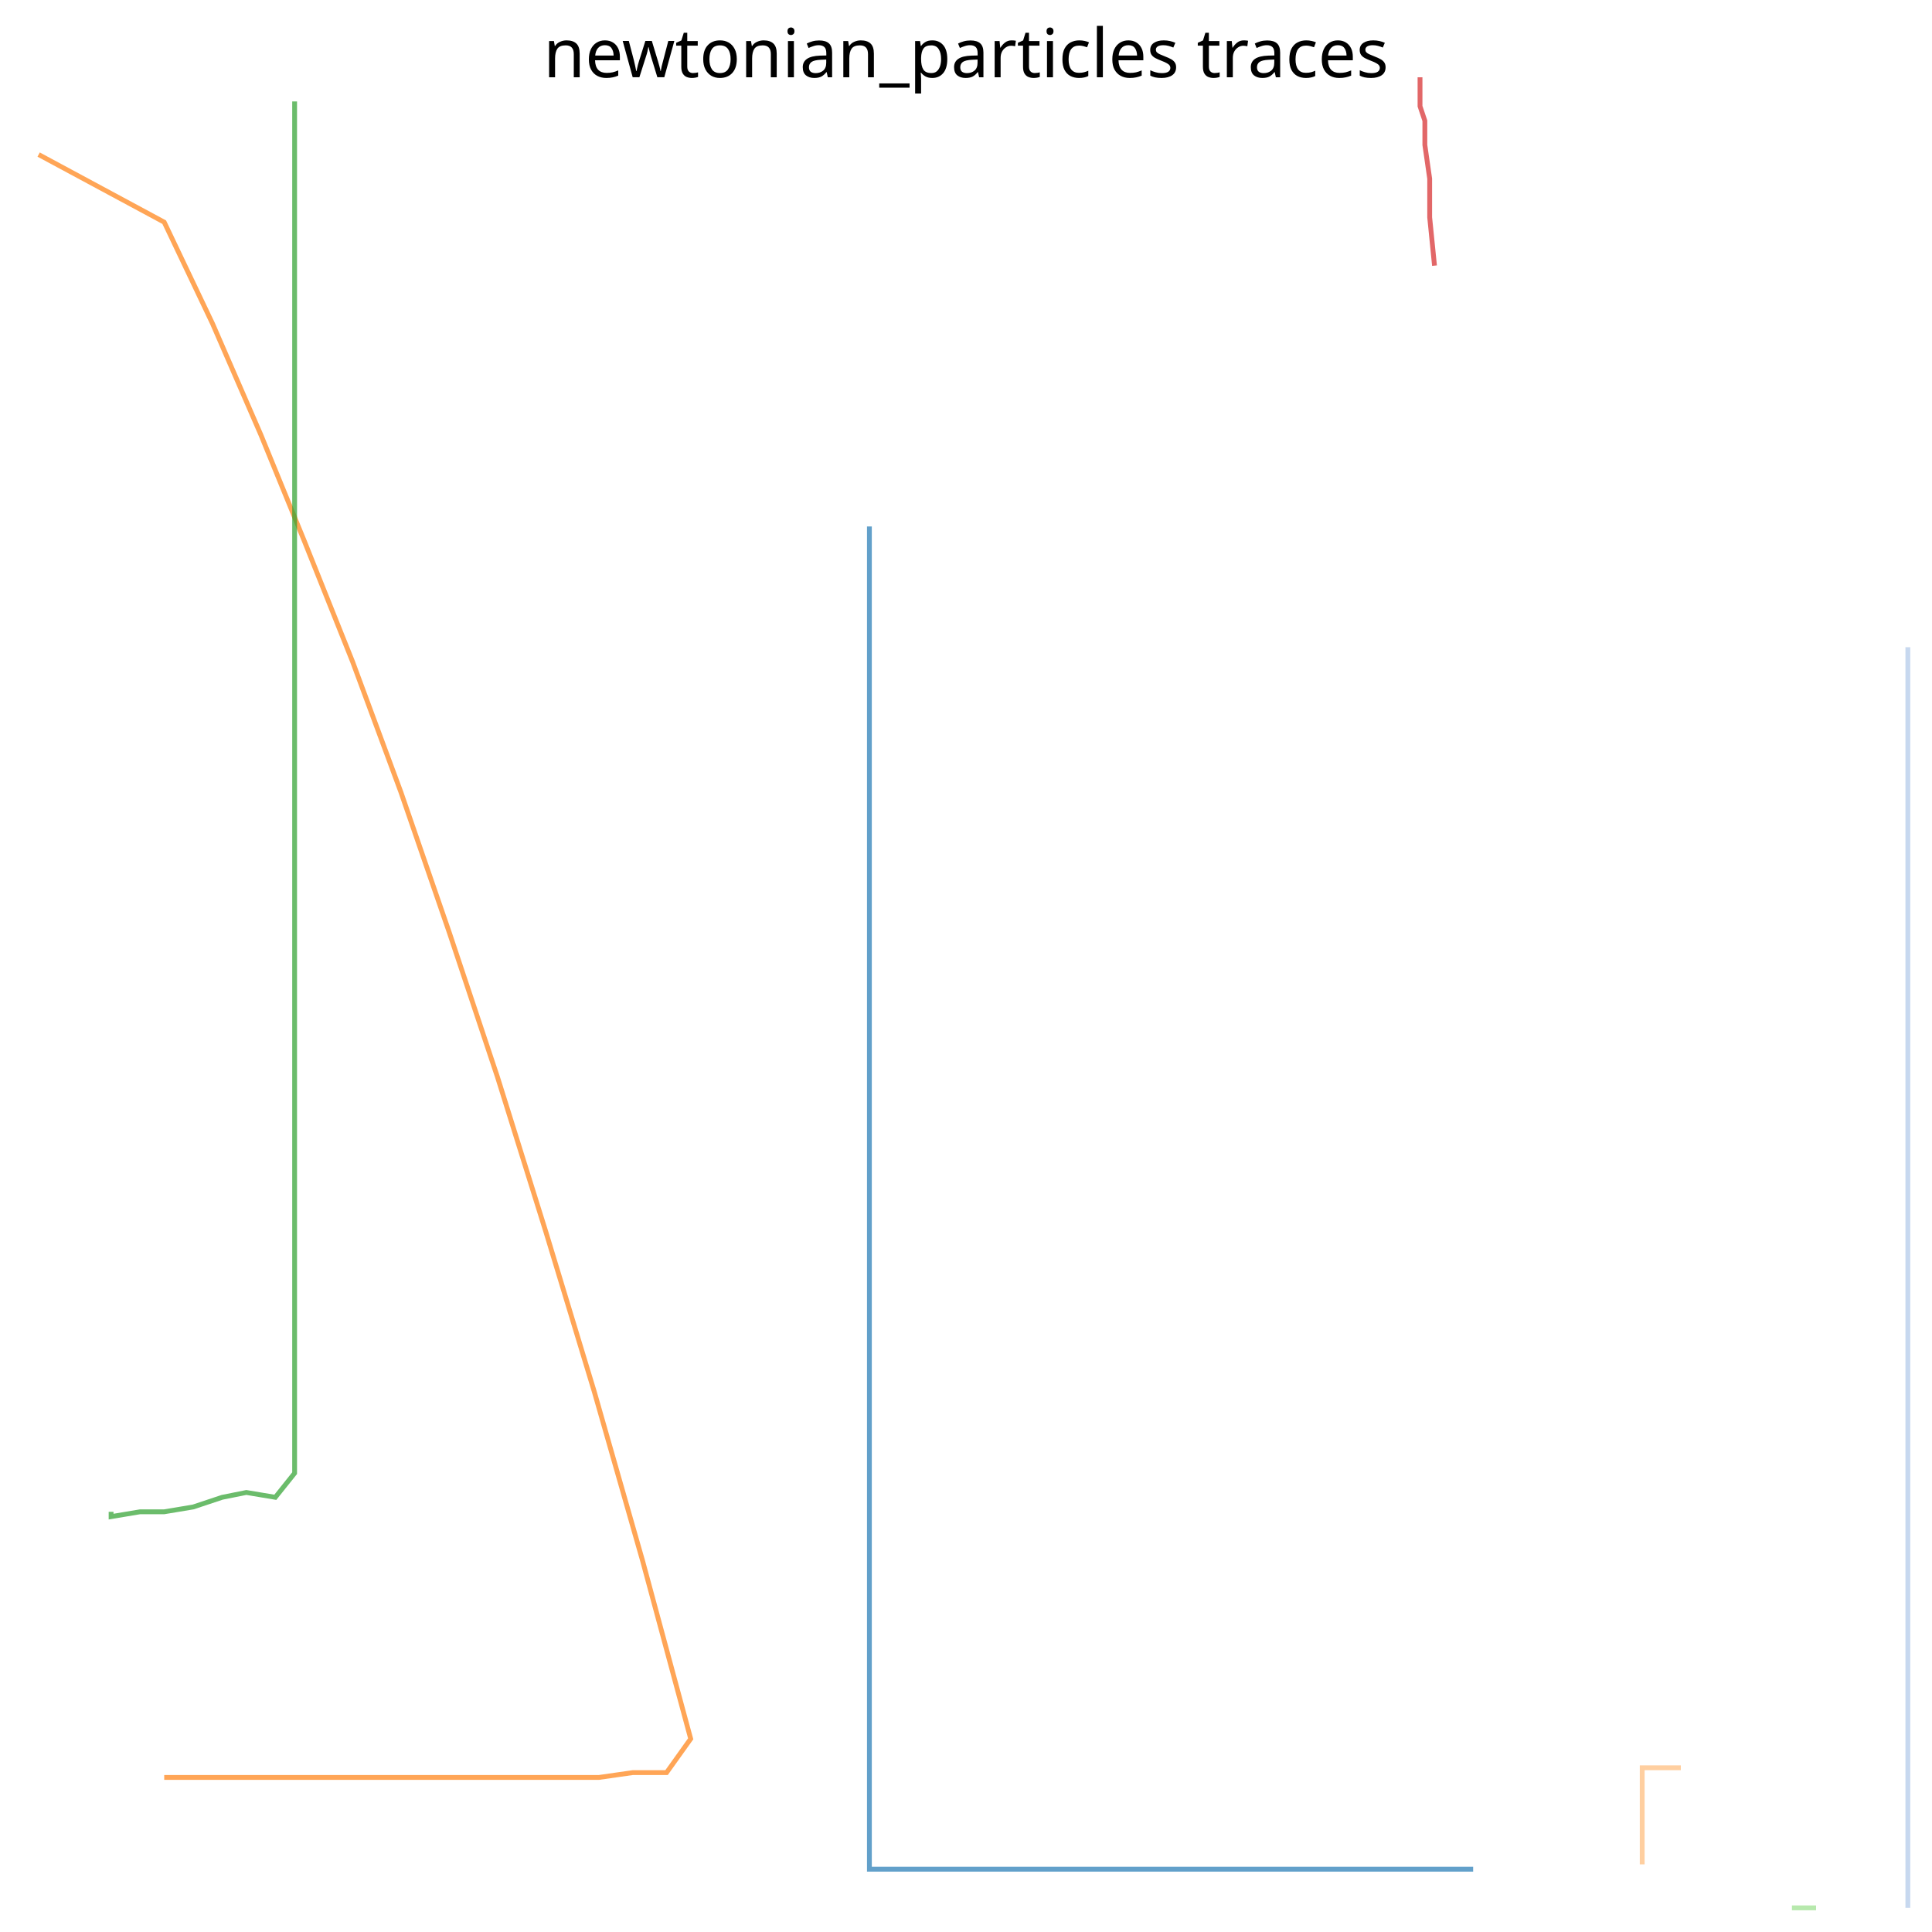
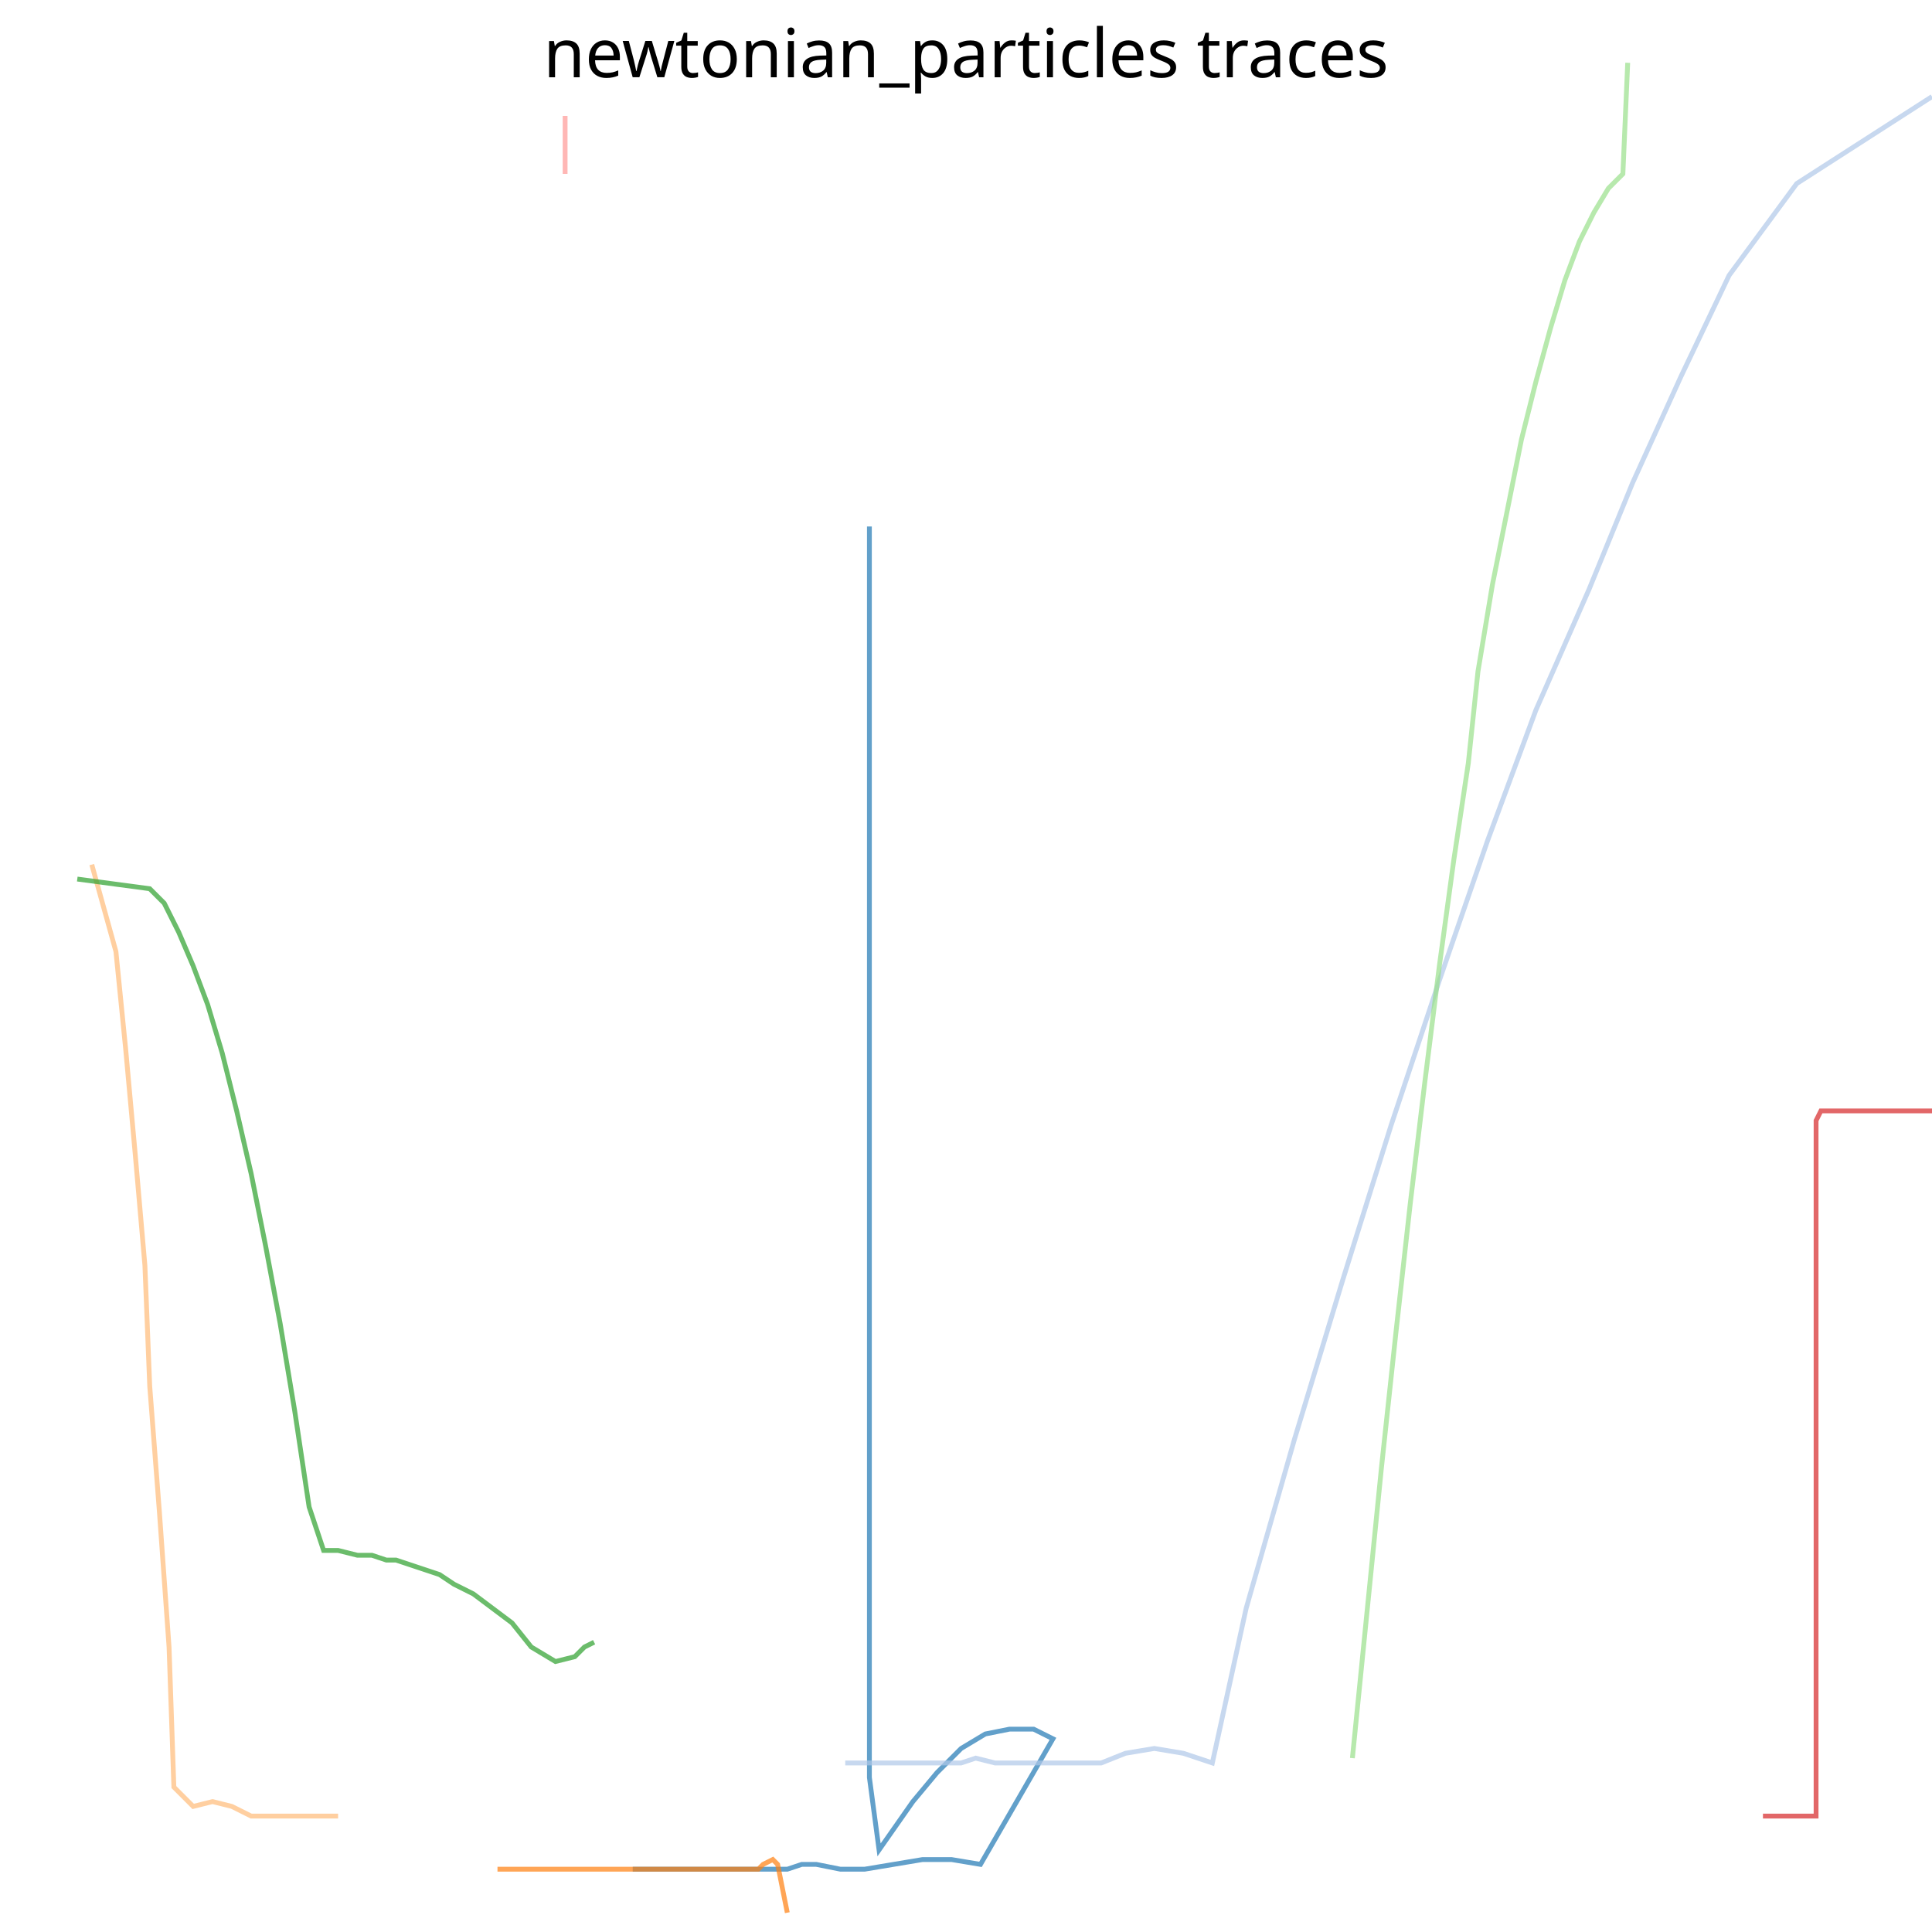
<svg xmlns="http://www.w3.org/2000/svg" width="400" height="400" viewBox="0 0 400 400">
  <rect width="400" height="400" fill="white" />
  <text x="200" y="16" text-anchor="middle" font-size="14" font-family="sans-serif">newtonian_particles traces</text>
-   <polyline points="180,109 180,110 180,112 180,116 180,122 180,130 180,138 180,149 180,161 180,175 180,190 180,207 180,225 180,245 180,266 180,289 180,314 180,340 180,368 180,386 180,384 180,384 180,386 180,387 180,387 180,387 180,387 180,387 188,387 195,387 202,387 209,387 216,387 223,387 230,387 236,387 243,387 250,387 257,387 263,387 270,387 277,387 284,387 290,387 297,387 297,387 298,387 298,387 299,387 300,387 300,387 301,387 301,387 302,387 302,387 303,387 303,387 304,387 304,387 305,387 305,387" fill="none" stroke="rgb(31,119,180)" stroke-width="1" opacity="0.7" />
-   <polyline points="395,134 395,151 395,169 395,189 395,211 395,234 395,258 395,284 395,312 395,338 395,369 395,395 395,392 395,392 395,393 395,395 395,395 395,395 395,395 395,395 395,395 395,395 395,395 395,395 395,395 395,395 395,395 395,395 395,395 395,395 395,395 395,395 395,395 395,395 395,395 395,395 395,395 395,395 395,395 395,395 395,395 395,395 395,395 395,395 395,395 395,395 395,395 395,395 395,395 395,395 395,395" fill="none" stroke="rgb(175,199,232)" stroke-width="1" opacity="0.7" />
-   <polyline points="8,32 34,46 44,67 54,90 63,112 73,137 83,164 93,193 103,223 113,255 123,288 133,323 143,360 138,367 131,367 124,368 117,368 110,368 103,368 96,368 89,368 82,368 75,368 68,368 63,368 59,368 55,368 50,368 46,368 41,368 37,368 36,368 35,368 35,368 35,368 35,368 34,368 35,368 35,368 35,368 35,368 35,368 35,368 35,368 35,368 36,368" fill="none" stroke="rgb(255,127,14)" stroke-width="1" opacity="0.7" />
-   <polyline points="340,386 340,366 340,366 340,366 340,366 340,366 340,366 340,366 340,366 340,366 340,366 340,366 340,366 340,366 340,366 340,366 340,366 340,366 340,366 340,366 340,366 340,366 340,366 340,366 340,366 340,366 340,366 340,366 340,366 341,366 341,366 342,366 342,366 343,366 343,366 344,366 344,366 345,366 345,366 346,366 346,366 347,366 347,366 348,366 348,366" fill="none" stroke="rgb(255,187,120)" stroke-width="1" opacity="0.7" />
-   <polyline points="61,21 61,25 61,29 61,34 61,41 61,50 61,60 61,72 61,85 61,100 61,117 61,135 61,154 61,176 61,198 61,223 61,249 61,276 61,305 57,310 51,309 46,310 40,312 34,313 29,313 23,314 23,313 23,313 23,313 23,313 23,313 23,313 23,313 23,313 23,313 23,313 23,313 23,313 23,313 23,313 23,313" fill="none" stroke="rgb(44,160,44)" stroke-width="1" opacity="0.7" />
-   <polyline points="371,395 371,395 371,395 372,395 372,395 372,395 373,395 373,395 374,395 374,395 374,395 375,395 375,395 375,395 376,395" fill="none" stroke="rgb(152,223,138)" stroke-width="1" opacity="0.7" />
-   <polyline points="294,16 294,22 295,25 295,30 296,37 296,45 297,55" fill="none" stroke="rgb(214,39,40)" stroke-width="1" opacity="0.7" />
+   <polyline points="180,109 180,110 180,112 180,116 180,122 180,130 180,138 180,149 180,161 180,175 180,190 180,207 180,225 180,245 180,266 180,289 180,314 180,340 180,368 182,383 189,373 194,367 199,362 204,359 209,358 214,358 218,360 203,386 197,385 191,385 185,386 179,387 174,387 169,386 166,386 163,387 159,387 156,387 152,387 149,387 146,387 143,387 140,387 137,387 134,387 132,387 132,387 132,387 132,387 132,387 132,387 132,387 132,387 132,387 132,387 132,387 132,387 132,387 132,387 132,387 131,387" fill="none" stroke="rgb(31,119,180)" stroke-width="1" opacity="0.7" />
+   <polyline points="400,20 372,38 358,57 348,78 338,100 329,122 318,147 308,174 298,203 288,233 278,265 268,298 258,333 251,365 245,363 239,362 233,363 228,365 222,365 216,365 210,365 206,365 202,364 199,365 196,365 193,365 191,365 189,365 186,365 184,365 181,365 179,365 177,365 175,365 175,365 175,365 176,365 176,365 177,365 177,365 178,365 178,365 179,365 180,365 181,365 182,365 183,365" fill="none" stroke="rgb(175,199,232)" stroke-width="1" opacity="0.7" />
+   <polyline points="163,396 161,386 160,385 158,386 157,387 155,387 154,387 153,387 151,387 150,387 149,387 147,387 146,387 145,387 142,387 140,387 136,387 133,387 129,387 126,387 122,387 119,387 115,387 112,387 108,387 105,387 105,387 106,387 106,387 106,387 106,387 106,387 105,387 105,387 105,387 105,387 105,387 105,387 104,387 104,387 104,387 103,387" fill="none" stroke="rgb(255,127,14)" stroke-width="1" opacity="0.7" />
+   <polyline points="19,179 24,197 26,217 28,239 30,262 31,287 33,313 35,341 36,370 40,374 44,373 48,374 52,376 56,376 59,376 63,376 66,376 69,376 70,376 70,376 70,376 70,376 70,376 70,376 70,376 70,376 69,376 69,376 69,376 69,376 69,376 69,376 68,376 68,376" fill="none" stroke="rgb(255,187,120)" stroke-width="1" opacity="0.7" />
+   <polyline points="16,182 31,184 34,187 37,193 40,200 43,208 46,218 49,230 52,243 55,258 58,274 61,292 64,312 67,321 70,321 74,322 77,322 80,323 82,323 85,324 88,325 91,326 94,328 98,330 102,333 106,336 110,341 115,344 119,343 121,341 123,340" fill="none" stroke="rgb(44,160,44)" stroke-width="1" opacity="0.7" />
+   <polyline points="337,13 336,36 333,39 330,44 327,50 324,58 321,68 318,79 315,91 312,106 309,121 306,139 304,158 301,178 298,200 295,224 292,249 289,276 286,304 283,334 280,364" fill="none" stroke="rgb(152,223,138)" stroke-width="1" opacity="0.7" />
+   <polyline points="400,230 377,230 376,232 376,235 376,240 376,247 376,255 376,265 376,277 376,290 376,304 376,320 376,338 376,357 376,376 365,376" fill="none" stroke="rgb(214,39,40)" stroke-width="1" opacity="0.7" />
+   <polyline points="117,24 117,36" fill="none" stroke="rgb(255,152,150)" stroke-width="1" opacity="0.7" />
</svg>
